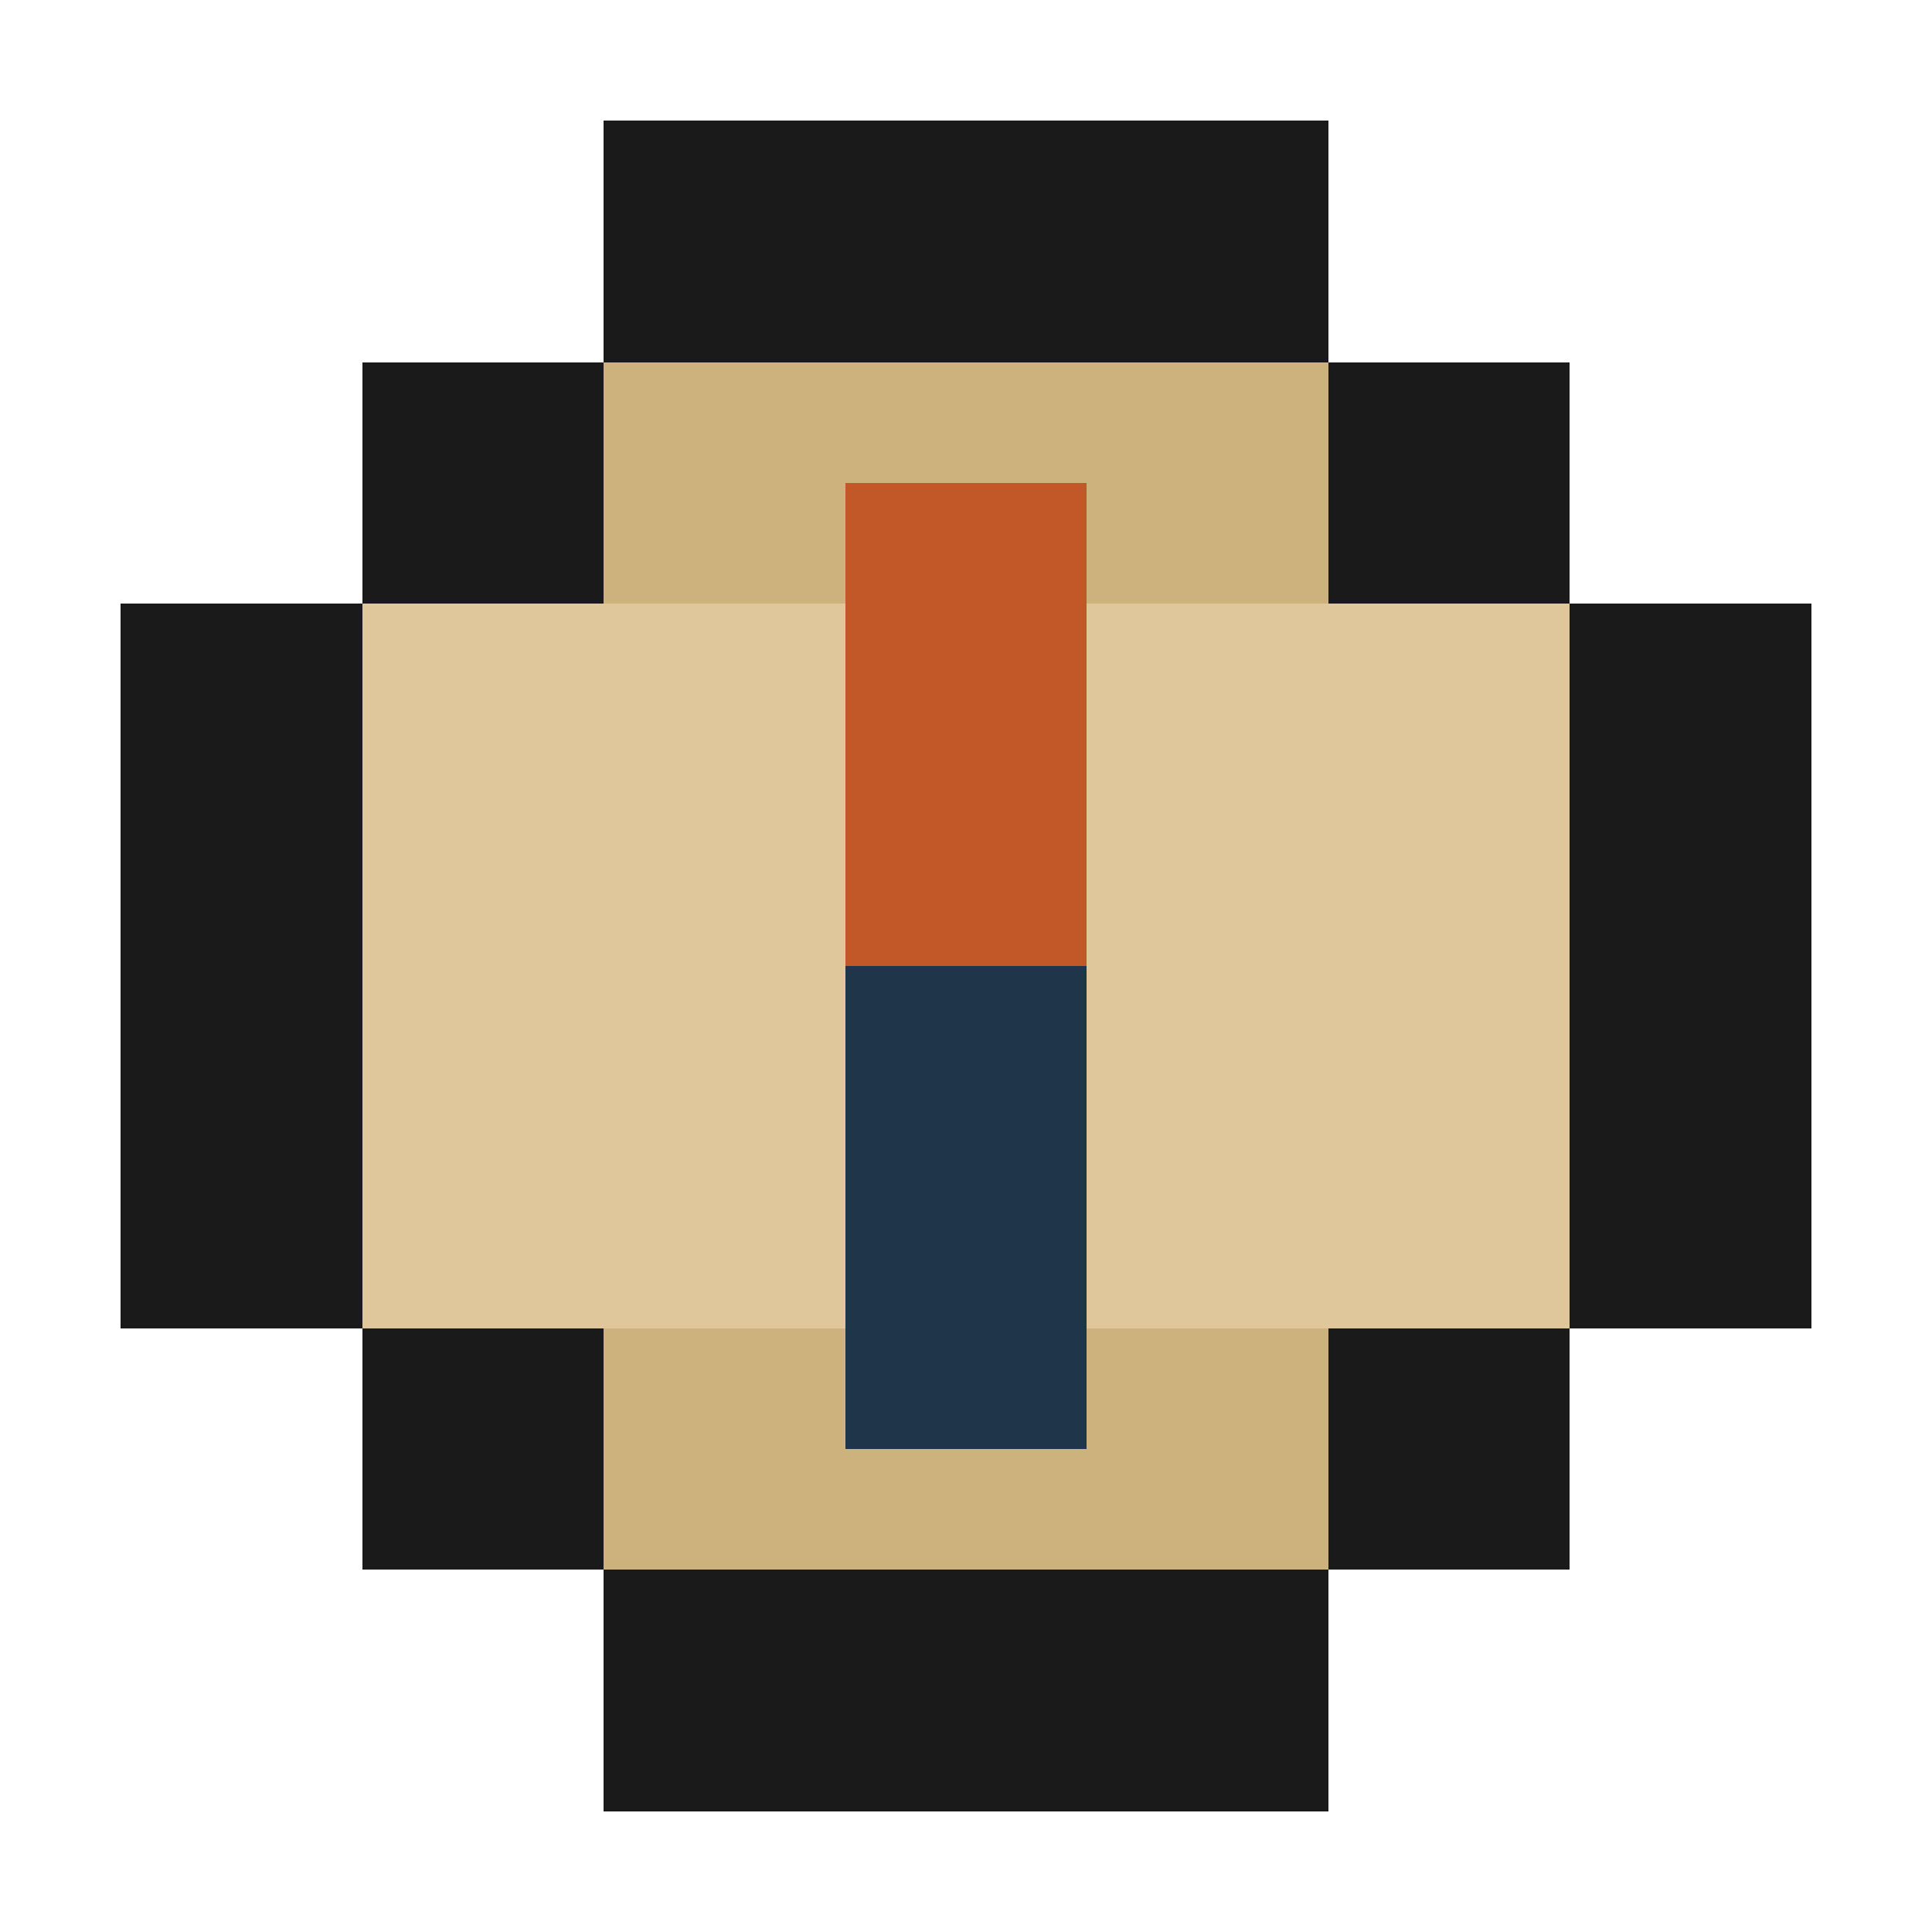
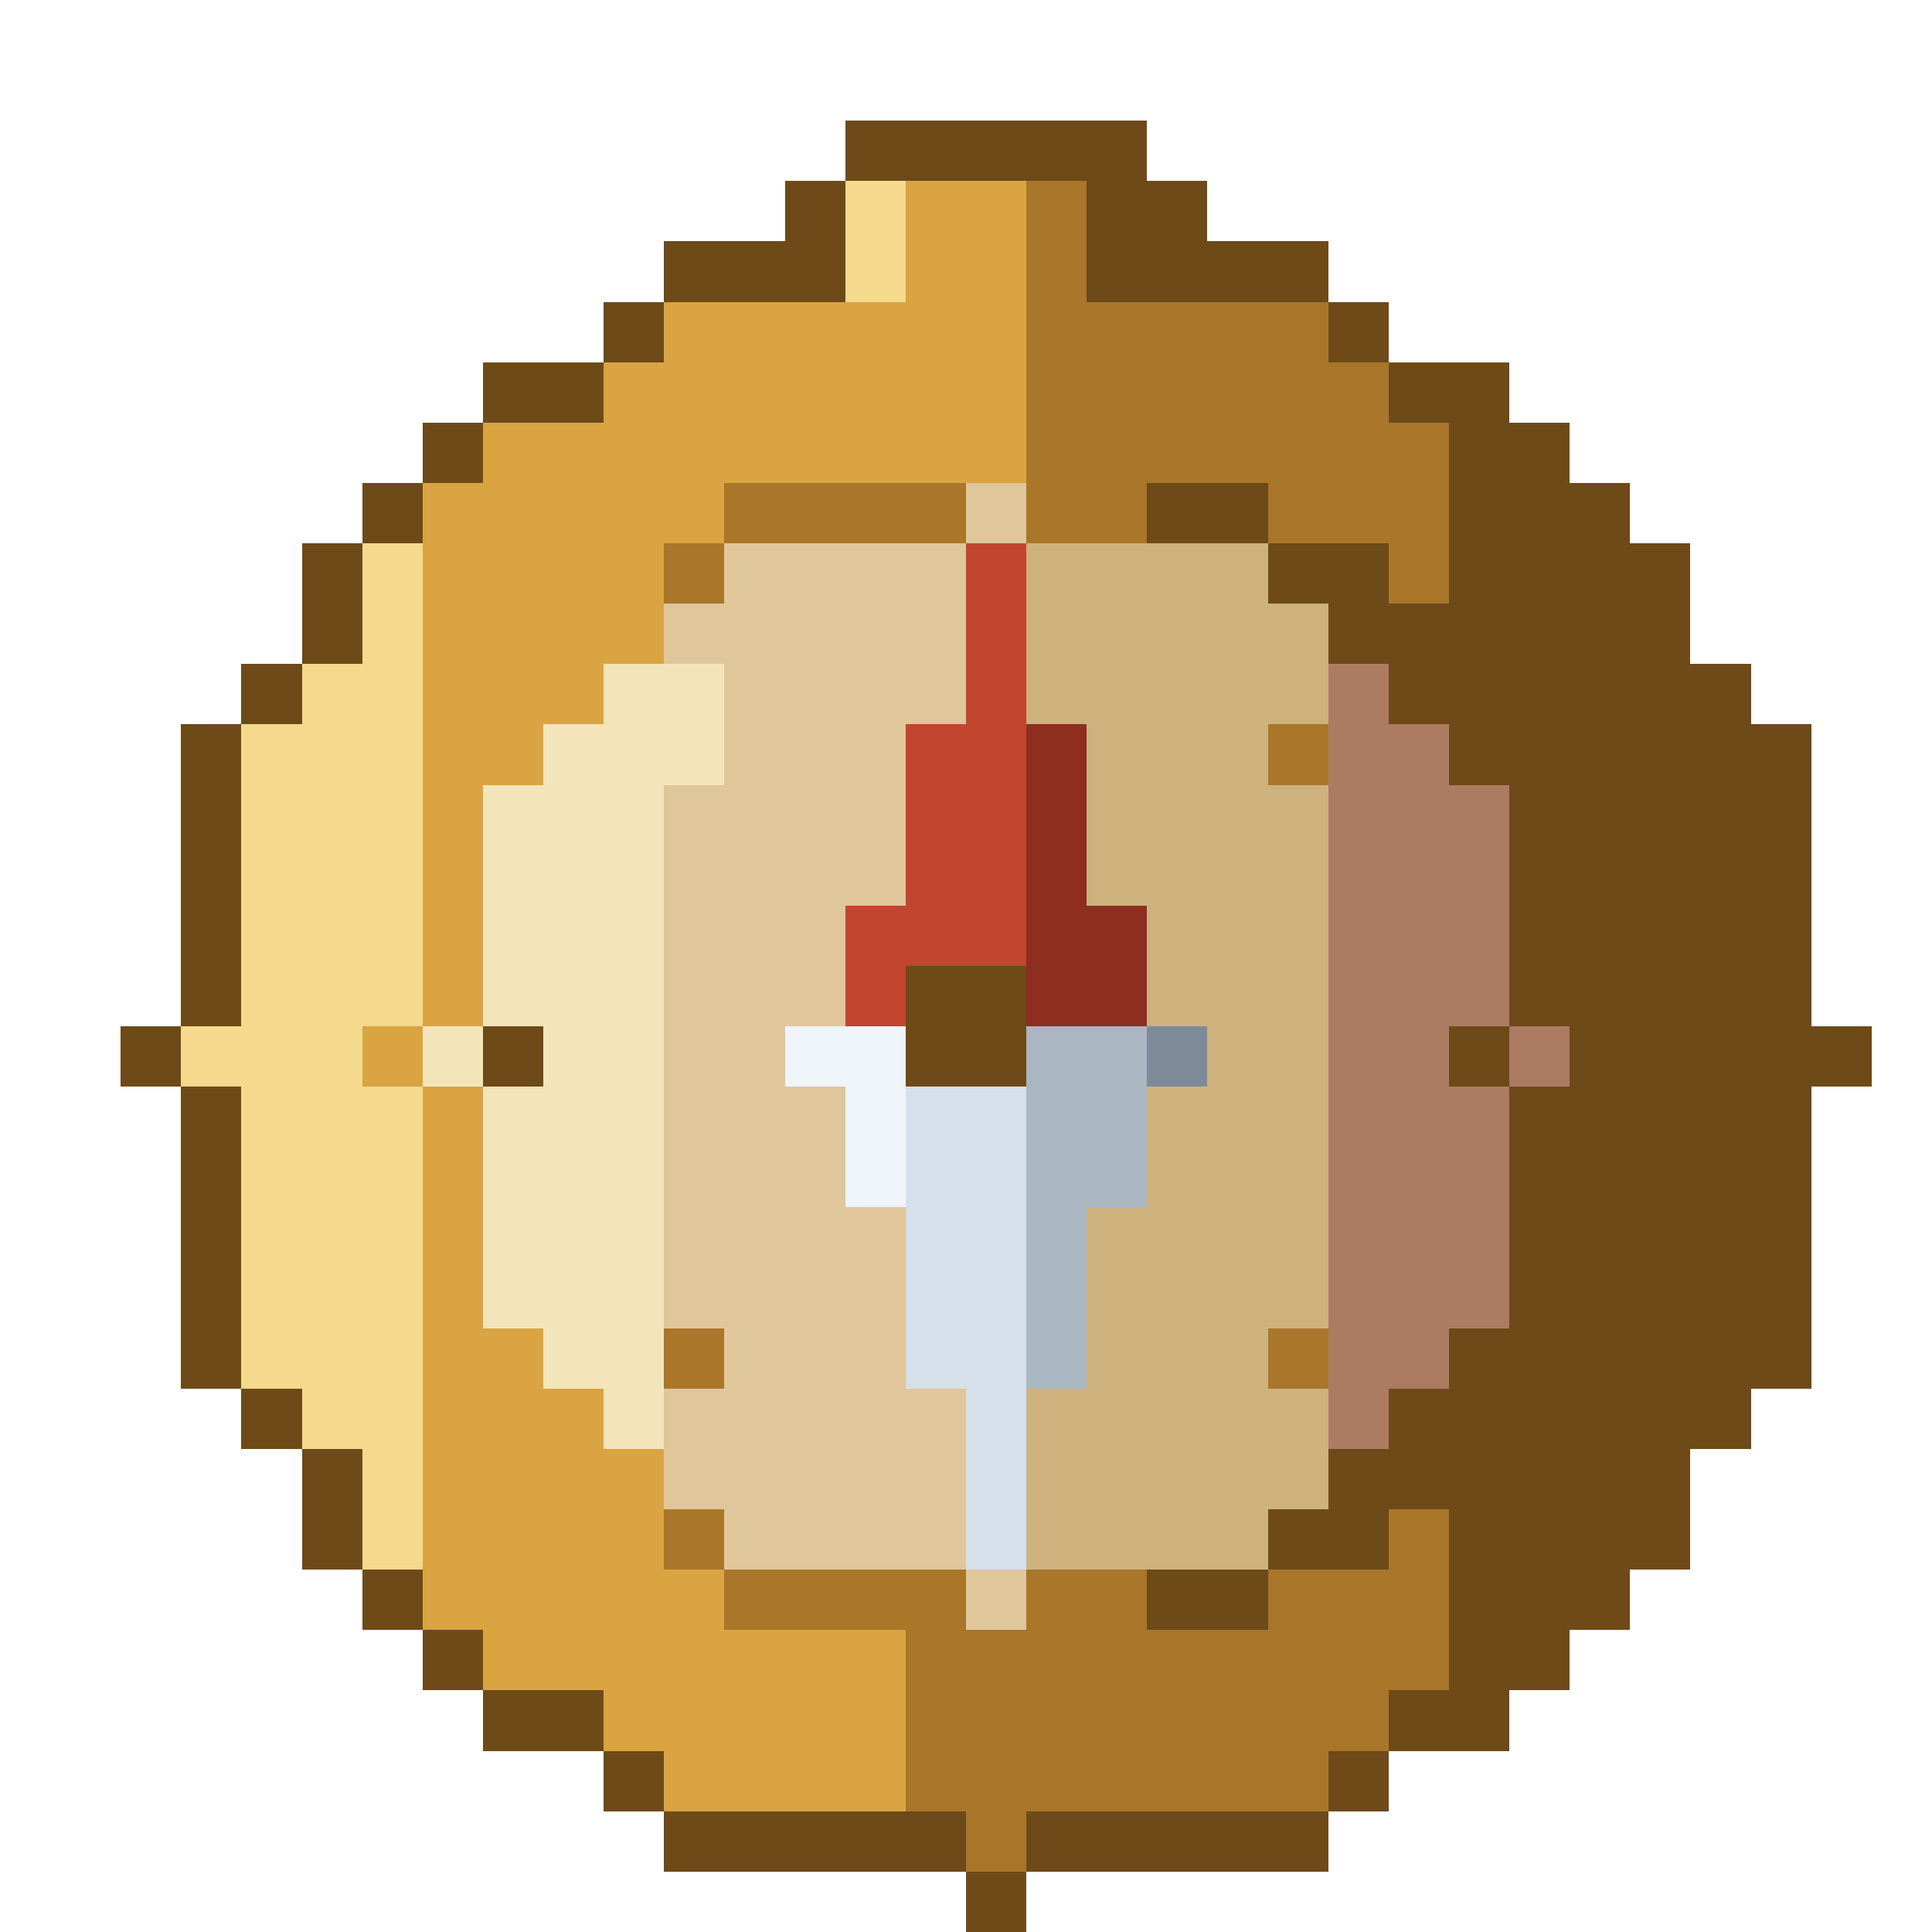
<svg xmlns="http://www.w3.org/2000/svg" viewBox="0 0 32 32" shape-rendering="crispEdges">
-   <rect x="10" y="2" width="12" height="4" fill="#1a1a1a" />
-   <rect x="6" y="6" width="20" height="4" fill="#1a1a1a" />
-   <rect x="2" y="10" width="28" height="12" fill="#1a1a1a" />
-   <rect x="6" y="22" width="20" height="4" fill="#1a1a1a" />
-   <rect x="10" y="26" width="12" height="4" fill="#1a1a1a" />
-   <rect x="10" y="6" width="12" height="4" fill="#cdb27e" />
-   <rect x="6" y="10" width="20" height="12" fill="#e0c69b" />
-   <rect x="10" y="22" width="12" height="4" fill="#cdb27e" />
-   <rect x="14" y="8" width="4" height="8" fill="#c25828" />
-   <rect x="14" y="16" width="4" height="8" fill="#1e354a" />
+   <rect x="14" y="2" width="5" height="1" fill="#6e4a19" />
+   <rect x="13" y="3" width="1" height="1" fill="#6e4a19" />
+   <rect x="14" y="3" width="1" height="1" fill="#f5d98c" />
+   <rect x="15" y="3" width="2" height="1" fill="#d9a441" />
+   <rect x="17" y="3" width="1" height="1" fill="#a9762a" />
+   <rect x="18" y="3" width="2" height="1" fill="#6e4a19" />
+   <rect x="11" y="4" width="3" height="1" fill="#6e4a19" />
+   <rect x="14" y="4" width="1" height="1" fill="#f5d98c" />
+   <rect x="15" y="4" width="2" height="1" fill="#d9a441" />
+   <rect x="17" y="4" width="1" height="1" fill="#a9762a" />
+   <rect x="18" y="4" width="4" height="1" fill="#6e4a19" />
+   <rect x="10" y="5" width="1" height="1" fill="#6e4a19" />
+   <rect x="11" y="5" width="6" height="1" fill="#d9a441" />
+   <rect x="17" y="5" width="5" height="1" fill="#a9762a" />
+   <rect x="22" y="5" width="1" height="1" fill="#6e4a19" />
+   <rect x="8" y="6" width="2" height="1" fill="#6e4a19" />
+   <rect x="10" y="6" width="7" height="1" fill="#d9a441" />
+   <rect x="17" y="6" width="6" height="1" fill="#a9762a" />
+   <rect x="23" y="6" width="2" height="1" fill="#6e4a19" />
+   <rect x="7" y="7" width="1" height="1" fill="#6e4a19" />
+   <rect x="8" y="7" width="9" height="1" fill="#d9a441" />
+   <rect x="17" y="7" width="7" height="1" fill="#a9762a" />
+   <rect x="24" y="7" width="2" height="1" fill="#6e4a19" />
+   <rect x="6" y="8" width="1" height="1" fill="#6e4a19" />
+   <rect x="7" y="8" width="5" height="1" fill="#d9a441" />
+   <rect x="12" y="8" width="4" height="1" fill="#a9762a" />
+   <rect x="16" y="8" width="1" height="1" fill="#e0c69b" />
+   <rect x="17" y="8" width="2" height="1" fill="#a9762a" />
+   <rect x="19" y="8" width="2" height="1" fill="#6e4a19" />
+   <rect x="21" y="8" width="3" height="1" fill="#a9762a" />
+   <rect x="24" y="8" width="3" height="1" fill="#6e4a19" />
+   <rect x="5" y="9" width="1" height="1" fill="#6e4a19" />
+   <rect x="6" y="9" width="1" height="1" fill="#f5d98c" />
+   <rect x="7" y="9" width="4" height="1" fill="#d9a441" />
+   <rect x="11" y="9" width="1" height="1" fill="#a9762a" />
+   <rect x="12" y="9" width="4" height="1" fill="#e0c69b" />
+   <rect x="16" y="9" width="1" height="1" fill="#c2452f" />
+   <rect x="17" y="9" width="4" height="1" fill="#cdb27e" />
+   <rect x="21" y="9" width="2" height="1" fill="#6e4a19" />
+   <rect x="23" y="9" width="1" height="1" fill="#a9762a" />
+   <rect x="24" y="9" width="4" height="1" fill="#6e4a19" />
+   <rect x="5" y="10" width="1" height="1" fill="#6e4a19" />
+   <rect x="6" y="10" width="1" height="1" fill="#f5d98c" />
+   <rect x="7" y="10" width="4" height="1" fill="#d9a441" />
+   <rect x="11" y="10" width="5" height="1" fill="#e0c69b" />
+   <rect x="16" y="10" width="1" height="1" fill="#c2452f" />
+   <rect x="17" y="10" width="5" height="1" fill="#cdb27e" />
+   <rect x="22" y="10" width="6" height="1" fill="#6e4a19" />
+   <rect x="4" y="11" width="1" height="1" fill="#6e4a19" />
+   <rect x="5" y="11" width="2" height="1" fill="#f5d98c" />
+   <rect x="7" y="11" width="3" height="1" fill="#d9a441" />
+   <rect x="10" y="11" width="2" height="1" fill="#f3e5b9" />
+   <rect x="12" y="11" width="4" height="1" fill="#e0c69b" />
+   <rect x="16" y="11" width="1" height="1" fill="#c2452f" />
+   <rect x="17" y="11" width="5" height="1" fill="#cdb27e" />
+   <rect x="22" y="11" width="1" height="1" fill="#ac7b62" />
+   <rect x="23" y="11" width="6" height="1" fill="#6e4a19" />
+   <rect x="3" y="12" width="1" height="1" fill="#6e4a19" />
+   <rect x="4" y="12" width="3" height="1" fill="#f5d98c" />
+   <rect x="7" y="12" width="2" height="1" fill="#d9a441" />
+   <rect x="9" y="12" width="3" height="1" fill="#f3e5b9" />
+   <rect x="12" y="12" width="3" height="1" fill="#e0c69b" />
+   <rect x="15" y="12" width="2" height="1" fill="#c2452f" />
+   <rect x="17" y="12" width="1" height="1" fill="#8e2e1f" />
+   <rect x="18" y="12" width="3" height="1" fill="#cdb27e" />
+   <rect x="21" y="12" width="1" height="1" fill="#a9762a" />
+   <rect x="22" y="12" width="2" height="1" fill="#ac7b62" />
+   <rect x="24" y="12" width="6" height="1" fill="#6e4a19" />
+   <rect x="3" y="13" width="1" height="1" fill="#6e4a19" />
+   <rect x="4" y="13" width="3" height="1" fill="#f5d98c" />
+   <rect x="7" y="13" width="1" height="1" fill="#d9a441" />
+   <rect x="8" y="13" width="3" height="1" fill="#f3e5b9" />
+   <rect x="11" y="13" width="4" height="1" fill="#e0c69b" />
+   <rect x="15" y="13" width="2" height="1" fill="#c2452f" />
+   <rect x="17" y="13" width="1" height="1" fill="#8e2e1f" />
+   <rect x="18" y="13" width="4" height="1" fill="#cdb27e" />
+   <rect x="22" y="13" width="3" height="1" fill="#ac7b62" />
+   <rect x="25" y="13" width="5" height="1" fill="#6e4a19" />
+   <rect x="3" y="14" width="1" height="1" fill="#6e4a19" />
+   <rect x="4" y="14" width="3" height="1" fill="#f5d98c" />
+   <rect x="7" y="14" width="1" height="1" fill="#d9a441" />
+   <rect x="8" y="14" width="3" height="1" fill="#f3e5b9" />
+   <rect x="11" y="14" width="4" height="1" fill="#e0c69b" />
+   <rect x="15" y="14" width="2" height="1" fill="#c2452f" />
+   <rect x="17" y="14" width="1" height="1" fill="#8e2e1f" />
+   <rect x="18" y="14" width="4" height="1" fill="#cdb27e" />
+   <rect x="22" y="14" width="3" height="1" fill="#ac7b62" />
+   <rect x="25" y="14" width="5" height="1" fill="#6e4a19" />
+   <rect x="3" y="15" width="1" height="1" fill="#6e4a19" />
+   <rect x="4" y="15" width="3" height="1" fill="#f5d98c" />
+   <rect x="7" y="15" width="1" height="1" fill="#d9a441" />
+   <rect x="8" y="15" width="3" height="1" fill="#f3e5b9" />
+   <rect x="11" y="15" width="3" height="1" fill="#e0c69b" />
+   <rect x="14" y="15" width="3" height="1" fill="#c2452f" />
+   <rect x="17" y="15" width="2" height="1" fill="#8e2e1f" />
+   <rect x="19" y="15" width="3" height="1" fill="#cdb27e" />
+   <rect x="22" y="15" width="3" height="1" fill="#ac7b62" />
+   <rect x="25" y="15" width="5" height="1" fill="#6e4a19" />
+   <rect x="3" y="16" width="1" height="1" fill="#6e4a19" />
+   <rect x="4" y="16" width="3" height="1" fill="#f5d98c" />
+   <rect x="7" y="16" width="1" height="1" fill="#d9a441" />
+   <rect x="8" y="16" width="3" height="1" fill="#f3e5b9" />
+   <rect x="11" y="16" width="3" height="1" fill="#e0c69b" />
+   <rect x="14" y="16" width="1" height="1" fill="#c2452f" />
+   <rect x="15" y="16" width="2" height="1" fill="#6e4a19" />
+   <rect x="17" y="16" width="2" height="1" fill="#8e2e1f" />
+   <rect x="19" y="16" width="3" height="1" fill="#cdb27e" />
+   <rect x="22" y="16" width="3" height="1" fill="#ac7b62" />
+   <rect x="25" y="16" width="5" height="1" fill="#6e4a19" />
+   <rect x="2" y="17" width="1" height="1" fill="#6e4a19" />
+   <rect x="3" y="17" width="3" height="1" fill="#f5d98c" />
+   <rect x="6" y="17" width="1" height="1" fill="#d9a441" />
+   <rect x="7" y="17" width="1" height="1" fill="#f3e5b9" />
+   <rect x="8" y="17" width="1" height="1" fill="#6e4a19" />
+   <rect x="9" y="17" width="2" height="1" fill="#f3e5b9" />
+   <rect x="11" y="17" width="2" height="1" fill="#e0c69b" />
+   <rect x="13" y="17" width="2" height="1" fill="#eef4fa" />
+   <rect x="15" y="17" width="2" height="1" fill="#6e4a19" />
+   <rect x="17" y="17" width="2" height="1" fill="#aab6c2" />
+   <rect x="19" y="17" width="1" height="1" fill="#7d8a99" />
+   <rect x="20" y="17" width="2" height="1" fill="#cdb27e" />
+   <rect x="22" y="17" width="2" height="1" fill="#ac7b62" />
+   <rect x="24" y="17" width="1" height="1" fill="#6e4a19" />
+   <rect x="25" y="17" width="1" height="1" fill="#ac7b62" />
+   <rect x="26" y="17" width="5" height="1" fill="#6e4a19" />
+   <rect x="3" y="18" width="1" height="1" fill="#6e4a19" />
+   <rect x="4" y="18" width="3" height="1" fill="#f5d98c" />
+   <rect x="7" y="18" width="1" height="1" fill="#d9a441" />
+   <rect x="8" y="18" width="3" height="1" fill="#f3e5b9" />
+   <rect x="11" y="18" width="3" height="1" fill="#e0c69b" />
+   <rect x="14" y="18" width="1" height="1" fill="#eef4fa" />
+   <rect x="15" y="18" width="2" height="1" fill="#d6e0ea" />
+   <rect x="17" y="18" width="2" height="1" fill="#aab6c2" />
+   <rect x="19" y="18" width="3" height="1" fill="#cdb27e" />
+   <rect x="22" y="18" width="3" height="1" fill="#ac7b62" />
+   <rect x="25" y="18" width="5" height="1" fill="#6e4a19" />
+   <rect x="3" y="19" width="1" height="1" fill="#6e4a19" />
+   <rect x="4" y="19" width="3" height="1" fill="#f5d98c" />
+   <rect x="7" y="19" width="1" height="1" fill="#d9a441" />
+   <rect x="8" y="19" width="3" height="1" fill="#f3e5b9" />
+   <rect x="11" y="19" width="3" height="1" fill="#e0c69b" />
+   <rect x="14" y="19" width="1" height="1" fill="#eef4fa" />
+   <rect x="15" y="19" width="2" height="1" fill="#d6e0ea" />
+   <rect x="17" y="19" width="2" height="1" fill="#aab6c2" />
+   <rect x="19" y="19" width="3" height="1" fill="#cdb27e" />
+   <rect x="22" y="19" width="3" height="1" fill="#ac7b62" />
+   <rect x="25" y="19" width="5" height="1" fill="#6e4a19" />
+   <rect x="3" y="20" width="1" height="1" fill="#6e4a19" />
+   <rect x="4" y="20" width="3" height="1" fill="#f5d98c" />
+   <rect x="7" y="20" width="1" height="1" fill="#d9a441" />
+   <rect x="8" y="20" width="3" height="1" fill="#f3e5b9" />
+   <rect x="11" y="20" width="4" height="1" fill="#e0c69b" />
+   <rect x="15" y="20" width="2" height="1" fill="#d6e0ea" />
+   <rect x="17" y="20" width="1" height="1" fill="#aab6c2" />
+   <rect x="18" y="20" width="4" height="1" fill="#cdb27e" />
+   <rect x="22" y="20" width="3" height="1" fill="#ac7b62" />
+   <rect x="25" y="20" width="5" height="1" fill="#6e4a19" />
+   <rect x="3" y="21" width="1" height="1" fill="#6e4a19" />
+   <rect x="4" y="21" width="3" height="1" fill="#f5d98c" />
+   <rect x="7" y="21" width="1" height="1" fill="#d9a441" />
+   <rect x="8" y="21" width="3" height="1" fill="#f3e5b9" />
+   <rect x="11" y="21" width="4" height="1" fill="#e0c69b" />
+   <rect x="15" y="21" width="2" height="1" fill="#d6e0ea" />
+   <rect x="17" y="21" width="1" height="1" fill="#aab6c2" />
+   <rect x="18" y="21" width="4" height="1" fill="#cdb27e" />
+   <rect x="22" y="21" width="3" height="1" fill="#ac7b62" />
+   <rect x="25" y="21" width="5" height="1" fill="#6e4a19" />
+   <rect x="3" y="22" width="1" height="1" fill="#6e4a19" />
+   <rect x="4" y="22" width="3" height="1" fill="#f5d98c" />
+   <rect x="7" y="22" width="2" height="1" fill="#d9a441" />
+   <rect x="9" y="22" width="2" height="1" fill="#f3e5b9" />
+   <rect x="11" y="22" width="1" height="1" fill="#a9762a" />
+   <rect x="12" y="22" width="3" height="1" fill="#e0c69b" />
+   <rect x="15" y="22" width="2" height="1" fill="#d6e0ea" />
+   <rect x="17" y="22" width="1" height="1" fill="#aab6c2" />
+   <rect x="18" y="22" width="3" height="1" fill="#cdb27e" />
+   <rect x="21" y="22" width="1" height="1" fill="#a9762a" />
+   <rect x="22" y="22" width="2" height="1" fill="#ac7b62" />
+   <rect x="24" y="22" width="6" height="1" fill="#6e4a19" />
+   <rect x="4" y="23" width="1" height="1" fill="#6e4a19" />
+   <rect x="5" y="23" width="2" height="1" fill="#f5d98c" />
+   <rect x="7" y="23" width="3" height="1" fill="#d9a441" />
+   <rect x="10" y="23" width="1" height="1" fill="#f3e5b9" />
+   <rect x="11" y="23" width="5" height="1" fill="#e0c69b" />
+   <rect x="16" y="23" width="1" height="1" fill="#d6e0ea" />
+   <rect x="17" y="23" width="5" height="1" fill="#cdb27e" />
+   <rect x="22" y="23" width="1" height="1" fill="#ac7b62" />
+   <rect x="23" y="23" width="6" height="1" fill="#6e4a19" />
+   <rect x="5" y="24" width="1" height="1" fill="#6e4a19" />
+   <rect x="6" y="24" width="1" height="1" fill="#f5d98c" />
+   <rect x="7" y="24" width="4" height="1" fill="#d9a441" />
+   <rect x="11" y="24" width="5" height="1" fill="#e0c69b" />
+   <rect x="16" y="24" width="1" height="1" fill="#d6e0ea" />
+   <rect x="17" y="24" width="5" height="1" fill="#cdb27e" />
+   <rect x="22" y="24" width="6" height="1" fill="#6e4a19" />
+   <rect x="5" y="25" width="1" height="1" fill="#6e4a19" />
+   <rect x="6" y="25" width="1" height="1" fill="#f5d98c" />
+   <rect x="7" y="25" width="4" height="1" fill="#d9a441" />
+   <rect x="11" y="25" width="1" height="1" fill="#a9762a" />
+   <rect x="12" y="25" width="4" height="1" fill="#e0c69b" />
+   <rect x="16" y="25" width="1" height="1" fill="#d6e0ea" />
+   <rect x="17" y="25" width="4" height="1" fill="#cdb27e" />
+   <rect x="21" y="25" width="2" height="1" fill="#6e4a19" />
+   <rect x="23" y="25" width="1" height="1" fill="#a9762a" />
+   <rect x="24" y="25" width="4" height="1" fill="#6e4a19" />
+   <rect x="6" y="26" width="1" height="1" fill="#6e4a19" />
+   <rect x="7" y="26" width="5" height="1" fill="#d9a441" />
+   <rect x="12" y="26" width="4" height="1" fill="#a9762a" />
+   <rect x="16" y="26" width="1" height="1" fill="#e0c69b" />
+   <rect x="17" y="26" width="2" height="1" fill="#a9762a" />
+   <rect x="19" y="26" width="2" height="1" fill="#6e4a19" />
+   <rect x="21" y="26" width="3" height="1" fill="#a9762a" />
+   <rect x="24" y="26" width="3" height="1" fill="#6e4a19" />
+   <rect x="7" y="27" width="1" height="1" fill="#6e4a19" />
+   <rect x="8" y="27" width="7" height="1" fill="#d9a441" />
+   <rect x="15" y="27" width="9" height="1" fill="#a9762a" />
+   <rect x="24" y="27" width="2" height="1" fill="#6e4a19" />
+   <rect x="8" y="28" width="2" height="1" fill="#6e4a19" />
+   <rect x="10" y="28" width="5" height="1" fill="#d9a441" />
+   <rect x="15" y="28" width="8" height="1" fill="#a9762a" />
+   <rect x="23" y="28" width="2" height="1" fill="#6e4a19" />
+   <rect x="10" y="29" width="1" height="1" fill="#6e4a19" />
+   <rect x="11" y="29" width="4" height="1" fill="#d9a441" />
+   <rect x="15" y="29" width="7" height="1" fill="#a9762a" />
+   <rect x="22" y="29" width="1" height="1" fill="#6e4a19" />
+   <rect x="11" y="30" width="5" height="1" fill="#6e4a19" />
+   <rect x="16" y="30" width="1" height="1" fill="#a9762a" />
+   <rect x="17" y="30" width="5" height="1" fill="#6e4a19" />
+   <rect x="16" y="31" width="1" height="1" fill="#6e4a19" />
</svg>
